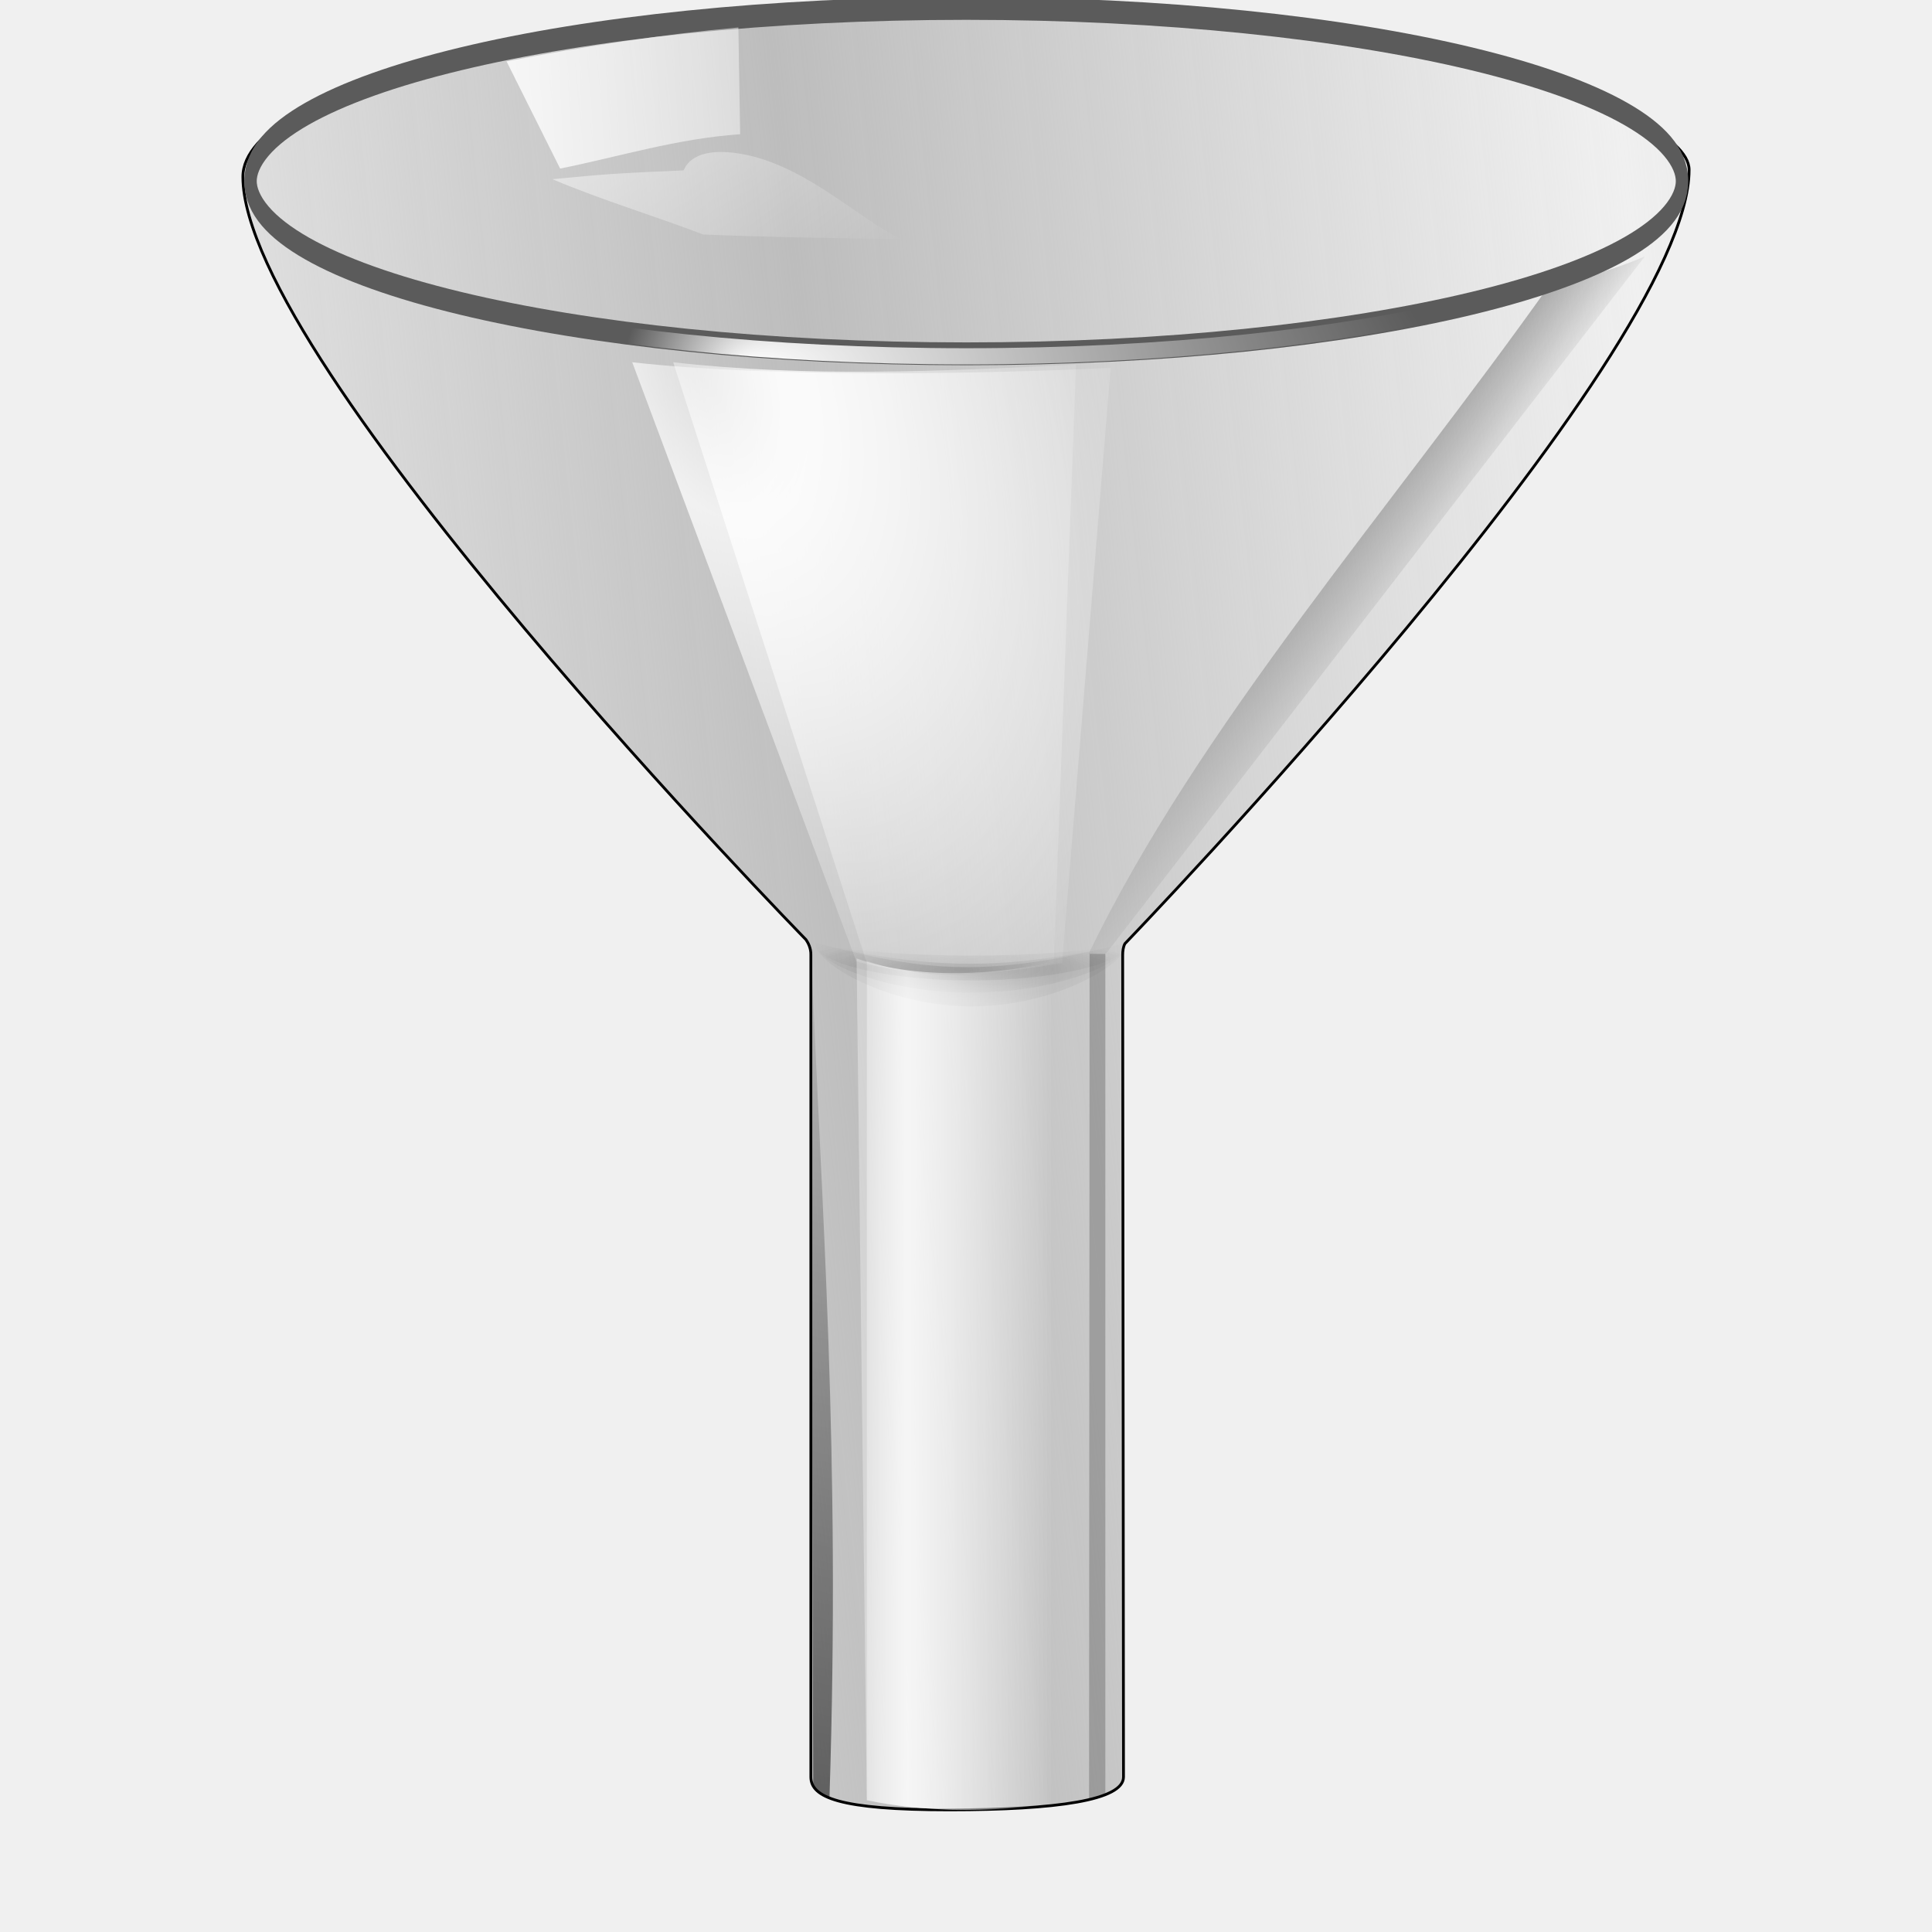
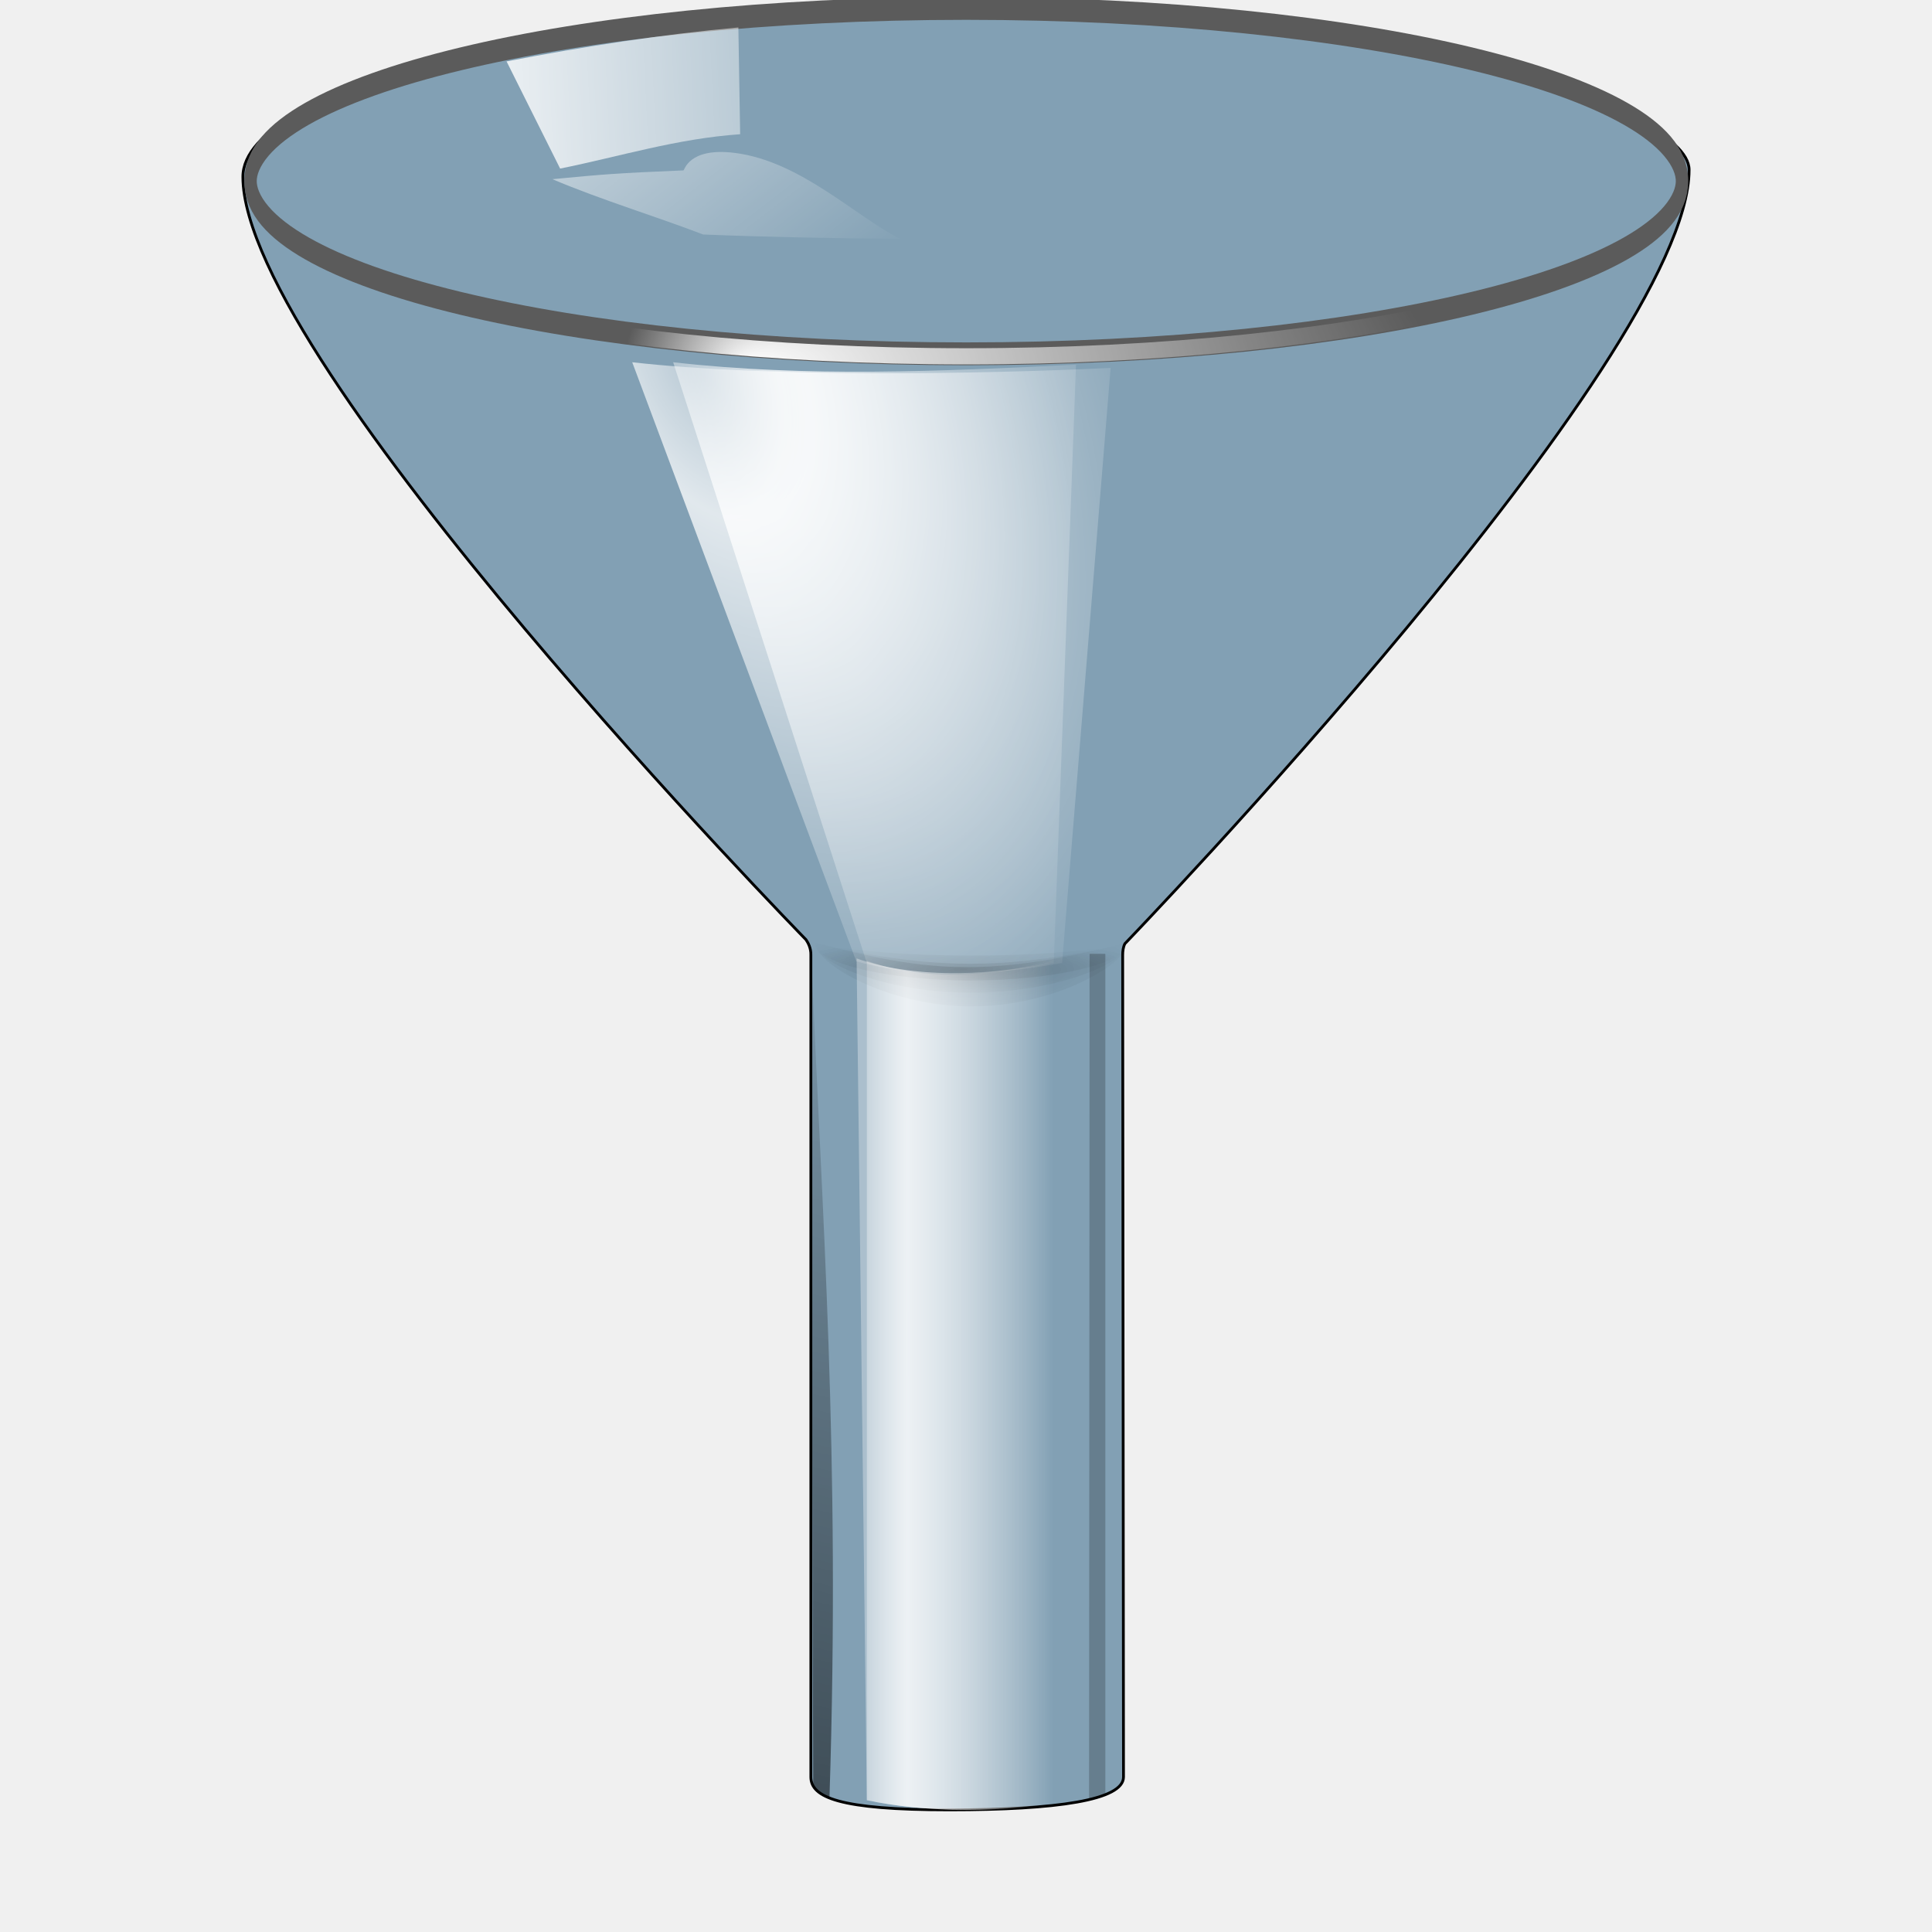
<svg xmlns="http://www.w3.org/2000/svg" xmlns:xlink="http://www.w3.org/1999/xlink" height="128" id="svg1307" version="1.0" width="128">
  <defs id="defs1309">
    <linearGradient id="linearGradient20753">
      <stop style="stop-color:white;stop-opacity:1;" offset="0" id="stop20755" />
      <stop style="stop-color:#0000ff;stop-opacity:1" offset="1" id="stop20757" />
    </linearGradient>
    <linearGradient id="linearGradient2897">
      <stop id="stop2899" offset="0" style="stop-color:black;stop-opacity:1;" />
      <stop id="stop2901" offset="1" style="stop-color:black;stop-opacity:0;" />
    </linearGradient>
    <linearGradient id="linearGradient2884">
      <stop id="stop2886" offset="0" style="stop-color:black;stop-opacity:1;" />
      <stop id="stop2888" offset="1" style="stop-color:black;stop-opacity:0;" />
    </linearGradient>
    <linearGradient id="linearGradient3054">
      <stop id="stop3056" offset="0" style="stop-color:black;stop-opacity:1;" />
      <stop id="stop3062" offset="0.571" style="stop-color:black;stop-opacity:1;" />
      <stop id="stop3058" offset="1" style="stop-color:black;stop-opacity:0;" />
    </linearGradient>
    <linearGradient id="linearGradient3040">
      <stop id="stop3042" offset="0" style="stop-color:white;stop-opacity:1;" />
      <stop id="stop3044" offset="1" style="stop-color:white;stop-opacity:0;" />
    </linearGradient>
    <linearGradient id="linearGradient3027">
      <stop id="stop3029" offset="0" style="stop-color:white;stop-opacity:1;" />
      <stop id="stop3031" offset="1" style="stop-color:white;stop-opacity:0;" />
    </linearGradient>
    <linearGradient id="linearGradient3012">
      <stop id="stop3014" offset="0" style="stop-color:white;stop-opacity:1;" />
      <stop id="stop3016" offset="1" style="stop-color:white;stop-opacity:0;" />
    </linearGradient>
    <linearGradient id="linearGradient2999">
      <stop id="stop3001" offset="0" style="stop-color:black;stop-opacity:1;" />
      <stop id="stop3003" offset="1" style="stop-color:black;stop-opacity:0;" />
    </linearGradient>
    <linearGradient id="linearGradient2981">
      <stop id="stop2983" offset="0" style="stop-color:black;stop-opacity:1;" />
      <stop id="stop2985" offset="1" style="stop-color:black;stop-opacity:0;" />
    </linearGradient>
    <linearGradient id="linearGradient2947">
      <stop id="stop2949" offset="0" style="stop-color:black;stop-opacity:1;" />
      <stop id="stop2951" offset="1" style="stop-color:black;stop-opacity:0;" />
    </linearGradient>
    <linearGradient id="linearGradient2929">
      <stop id="stop2931" offset="0" style="stop-color:#bdbdbd;stop-opacity:1;" />
      <stop id="stop2933" offset="1" style="stop-color:#bdbdbd;stop-opacity:0;" />
    </linearGradient>
    <linearGradient id="linearGradient2903">
      <stop id="stop2905" offset="0" style="stop-color:white;stop-opacity:0.538;" />
      <stop id="stop2911" offset="0.215" style="stop-color:white;stop-opacity:1;" />
      <stop id="stop2913" offset="0.663" style="stop-color:white;stop-opacity:0.415;" />
      <stop id="stop2907" offset="1" style="stop-color:white;stop-opacity:0;" />
    </linearGradient>
    <linearGradient id="linearGradient3291">
      <stop id="stop3293" offset="0" style="stop-color:#000000;stop-opacity:1;" />
      <stop id="stop3295" offset="1" style="stop-color:#000000;stop-opacity:0;" />
    </linearGradient>
    <radialGradient cx="63.912" cy="115.709" fx="63.912" fy="115.709" gradientTransform="matrix(1,0,0,0.197802,0,92.82166)" gradientUnits="userSpaceOnUse" id="radialGradient3297" r="63.912" xlink:href="#linearGradient3291" />
    <radialGradient cx="63.816" cy="120.575" fx="63.816" fy="120.575" gradientTransform="matrix(1,0,0,0.289157,0,85.71021)" gradientUnits="userSpaceOnUse" id="radialGradient3060" r="14.672" xlink:href="#linearGradient3054" />
    <linearGradient gradientUnits="userSpaceOnUse" id="linearGradient2904" x1="67.25" x2="65.25" xlink:href="#linearGradient2897" y1="72.375" y2="17.625" />
    <linearGradient gradientTransform="matrix(0.7646663,0,0,0.9871806,19.24886,2.10822)" gradientUnits="userSpaceOnUse" id="linearGradient2256" x1="94.422" x2="100.781" xlink:href="#linearGradient2981" y1="30.356" y2="35.359" />
    <linearGradient gradientTransform="matrix(0.7646663,0,0,0.9871796,19.24887,2.108221)" gradientUnits="userSpaceOnUse" id="linearGradient2258" spreadMethod="reflect" x1="55.827" x2="121.361" xlink:href="#linearGradient2929" y1="61.355" y2="52.605" />
    <linearGradient gradientTransform="matrix(0.7646663,0,0,0.9871806,19.24886,2.10822)" gradientUnits="userSpaceOnUse" id="linearGradient2260" x1="55.875" x2="70.719" xlink:href="#linearGradient2903" y1="91.297" y2="91.297" />
    <radialGradient cx="63.463" cy="66.417" fx="63.463" fy="66.417" gradientTransform="matrix(0.8268423,0,0,0.1392194,15.3589,56.83334)" gradientUnits="userSpaceOnUse" id="radialGradient2262" r="13.789" xlink:href="#linearGradient2947" />
    <radialGradient cx="51.788" cy="41.3" fx="51.788" fy="41.3" gradientTransform="matrix(1.504731,-0.9375819,1.24332,3.325684,-79.06139,-69.19504)" gradientUnits="userSpaceOnUse" id="radialGradient2264" r="15.996" xlink:href="#linearGradient2903" />
    <radialGradient cx="63.463" cy="66.417" fx="63.463" fy="66.417" gradientTransform="matrix(0.8268423,0,0,0.1392194,15.3589,56.83334)" gradientUnits="userSpaceOnUse" id="radialGradient2266" r="13.789" xlink:href="#linearGradient2947" />
    <radialGradient cx="52.715" cy="41.561" fx="52.715" fy="41.561" gradientTransform="matrix(1.504731,-0.9375819,1.24332,3.325684,-79.06139,-69.19504)" gradientUnits="userSpaceOnUse" id="radialGradient2268" r="15.996" xlink:href="#linearGradient2903" />
    <radialGradient cx="57.214" cy="124.007" fx="49.233" fy="124.007" gradientTransform="matrix(0.556928,-2.91845e-8,0,0.138799,37.13478,97.17706)" gradientUnits="userSpaceOnUse" id="radialGradient2270" r="11.383" xlink:href="#linearGradient3012" />
    <radialGradient cx="63.463" cy="66.417" fx="63.463" fy="66.417" gradientTransform="matrix(0.8268423,0,0,0.2437132,15.3589,49.89303)" gradientUnits="userSpaceOnUse" id="radialGradient2272" r="13.789" xlink:href="#linearGradient2947" />
    <radialGradient cx="76.055" cy="102.523" fx="70.111" fy="106.135" gradientTransform="matrix(-0.396982,-6.091903e-3,2.173148e-3,-0.138782,90.77277,126.4457)" gradientUnits="userSpaceOnUse" id="radialGradient2274" r="11.383" xlink:href="#linearGradient3012" />
    <linearGradient gradientTransform="matrix(0.7646663,0,0,0.9871806,19.24886,2.10822)" gradientUnits="userSpaceOnUse" id="linearGradient2276" x1="55.875" x2="70.719" xlink:href="#linearGradient2903" y1="91.297" y2="91.297" />
    <linearGradient gradientTransform="matrix(0.7646663,0,0,0.9871806,19.24886,2.10822)" gradientUnits="userSpaceOnUse" id="linearGradient2278" x1="48.327" x2="60.75" xlink:href="#linearGradient2999" y1="241.355" y2="67.105" />
    <linearGradient gradientTransform="matrix(0.7646663,0,0,0.9871806,19.24886,2.10822)" gradientUnits="userSpaceOnUse" id="linearGradient2280" x1="26.517" x2="67.553" xlink:href="#linearGradient3027" y1="6.289" y2="6.289" />
    <linearGradient gradientTransform="matrix(0.7646663,0,0,0.9871806,19.24886,2.10822)" gradientUnits="userSpaceOnUse" id="linearGradient2282" x1="27.081" x2="59.769" xlink:href="#linearGradient3040" y1="-14.285" y2="17.406" />
    <linearGradient gradientTransform="matrix(0.8601654,0,0,0.9472313,14.25051,3.881871)" gradientUnits="userSpaceOnUse" id="linearGradient2284" x1="48.648" x2="63.212" xlink:href="#linearGradient2884" y1="123.091" y2="60.341" />
    <linearGradient gradientTransform="matrix(0.9384891,0,0,0.9797769,5.360263,-0.1102297)" gradientUnits="userSpaceOnUse" id="linearGradient2287" x1="48.648" x2="63.212" xlink:href="#linearGradient2884" y1="123.091" y2="60.341" />
    <linearGradient gradientTransform="matrix(0.8342942,0,0,0.6237166,10.81375,4.972114)" gradientUnits="userSpaceOnUse" id="linearGradient2290" x1="27.081" x2="59.769" xlink:href="#linearGradient3040" y1="-14.285" y2="17.406" />
    <linearGradient gradientTransform="matrix(0.8332988,-4.0741942e-2,4.3563196e-2,0.8910022,10.90819,1.296071)" gradientUnits="userSpaceOnUse" id="linearGradient2293" x1="26.517" x2="67.553" xlink:href="#linearGradient3027" y1="6.289" y2="6.289" />
    <linearGradient gradientTransform="matrix(0.8342942,0,0,1.021099,10.81375,-1.944822)" gradientUnits="userSpaceOnUse" id="linearGradient2297" x1="48.327" x2="60.75" xlink:href="#linearGradient2999" y1="241.355" y2="67.105" />
    <linearGradient gradientTransform="matrix(0.8342942,0,0,1.021099,10.81375,-1.944822)" gradientUnits="userSpaceOnUse" id="linearGradient2300" x1="55.875" x2="70.719" xlink:href="#linearGradient2903" y1="91.297" y2="91.297" />
    <radialGradient cx="63.463" cy="66.417" fx="63.463" fy="66.417" gradientTransform="matrix(0.9021317,0,0,0.2520869,6.569572,47.48181)" gradientUnits="userSpaceOnUse" id="radialGradient2304" r="13.789" xlink:href="#linearGradient2947" />
    <radialGradient cx="52.715" cy="41.561" fx="52.715" fy="41.561" gradientTransform="matrix(1.641746,-0.8079979,1.356533,2.866038,-96.4483,-52.30963)" gradientUnits="userSpaceOnUse" id="radialGradient2308" r="15.996" xlink:href="#linearGradient2903" />
    <radialGradient cx="63.463" cy="66.417" fx="63.463" fy="66.417" gradientTransform="matrix(0.9021317,0,0,0.1440028,6.569572,54.66058)" gradientUnits="userSpaceOnUse" id="radialGradient2312" r="13.789" xlink:href="#linearGradient2947" />
    <radialGradient cx="51.788" cy="41.3" fx="51.788" fy="41.3" gradientTransform="matrix(1.641746,-0.8125119,1.356533,2.88205,-96.4483,-52.94983)" gradientUnits="userSpaceOnUse" id="radialGradient2315" r="15.996" xlink:href="#linearGradient2903" />
    <radialGradient cx="63.463" cy="66.417" fx="63.463" fy="66.417" gradientTransform="matrix(0.9021317,0,0,0.1440028,6.569572,54.66058)" gradientUnits="userSpaceOnUse" id="radialGradient2318" r="13.789" xlink:href="#linearGradient2947" />
    <linearGradient gradientTransform="matrix(0.8342942,0,0,1.021099,10.81375,-1.944822)" gradientUnits="userSpaceOnUse" id="linearGradient2321" x1="55.875" x2="70.719" xlink:href="#linearGradient2903" y1="91.297" y2="91.297" />
-     <linearGradient gradientTransform="matrix(0.8342942,0,0,1.021098,10.81375,-1.944821)" gradientUnits="userSpaceOnUse" id="linearGradient2325" spreadMethod="reflect" x1="55.827" x2="121.361" xlink:href="#linearGradient2929" y1="61.355" y2="52.605" />
    <linearGradient gradientTransform="matrix(0.8342942,0,0,0.8975001,10.81375,5.940948)" gradientUnits="userSpaceOnUse" id="linearGradient2328" x1="94.422" x2="100.781" xlink:href="#linearGradient2981" y1="30.356" y2="35.359" />
    <radialGradient cx="76.055" cy="102.523" fx="70.111" fy="106.135" gradientTransform="matrix(-0.396982,-6.091903e-3,2.173148e-3,-0.138782,90.77277,126.4457)" gradientUnits="userSpaceOnUse" id="radialGradient2330" r="11.383" xlink:href="#linearGradient3012" />
    <radialGradient cx="57.214" cy="124.007" fx="49.233" fy="124.007" gradientTransform="matrix(0.556928,-2.91845e-8,0,0.138799,37.13478,97.17706)" gradientUnits="userSpaceOnUse" id="radialGradient2332" r="11.383" xlink:href="#linearGradient3012" />
    <linearGradient xlink:href="#linearGradient20753" id="linearGradient20751" x1="40" y1="16" x2="104" y2="16" gradientUnits="userSpaceOnUse" />
  </defs>
  <g id="layer1">
    <path d="M 53.35,3.293 L 53.35,0.499 L 53.35,3.293 z " id="path2276" style="fill:#ffffff;fill-opacity:0.757;fill-rule:nonzero;stroke:none;stroke-width:0.5;stroke-linecap:round;stroke-linejoin:round;stroke-miterlimit:4;stroke-dasharray:none;stroke-dashoffset:4;stroke-opacity:1" />
    <path d="M 102.769,18.73 C 92.025,33.885 79.448,48.048 72.117,63.203 L 73.288,63.163 L 108.974,16.991 C 106.687,17.962 104.638,18.507 102.769,18.73 z " id="path2978" style="opacity:0.42;fill:url(#linearGradient2328);fill-opacity:1;fill-rule:nonzero;stroke:none;stroke-width:2.8;stroke-linecap:round;stroke-linejoin:round;stroke-miterlimit:4;stroke-dasharray:none;stroke-dashoffset:4;stroke-opacity:0.317" />
-     <path d="M 64.078,0.472 C 37.59,0.472 16.092,5.713 16.092,11.718 C 16.092,24.096 53.397,62.253 53.397,62.253 C 53.551,62.474 53.735,62.84 53.722,63.266 L 53.722,117.73 C 53.722,119.073 55.58,119.908 62.889,119.908 C 70.043,119.908 74.435,119.264 74.435,117.73 C 74.435,117.721 74.436,117.704 74.435,117.696 L 74.38,63.266 C 74.38,63.016 74.414,62.732 74.53,62.519 C 74.53,62.519 111.908,23.751 111.908,11.252 C 111.908,6.995 90.567,0.472 64.078,0.472 z " id="path1969" style="fill:url(#linearGradient2325);fill-opacity:1;fill-rule:nonzero;stroke:#000000;stroke-width:0.185;stroke-linecap:round;stroke-linejoin:round;stroke-miterlimit:4;stroke-dasharray:none;stroke-dashoffset:4;stroke-opacity:1" />
+     <path d="M 64.078,0.472 C 37.59,0.472 16.092,5.713 16.092,11.718 C 16.092,24.096 53.397,62.253 53.397,62.253 C 53.551,62.474 53.735,62.84 53.722,63.266 L 53.722,117.73 C 53.722,119.073 55.58,119.908 62.889,119.908 C 70.043,119.908 74.435,119.264 74.435,117.73 C 74.435,117.721 74.436,117.704 74.435,117.696 L 74.38,63.266 C 74.38,63.016 74.414,62.732 74.53,62.519 C 74.53,62.519 111.908,23.751 111.908,11.252 C 111.908,6.995 90.567,0.472 64.078,0.472 z " id="path1969" style="fill:#82a0b4;fill-opacity:1;fill-rule:nonzero;stroke:#000000;stroke-width:0.185;stroke-linecap:round;stroke-linejoin:round;stroke-miterlimit:4;stroke-dasharray:none;stroke-dashoffset:4;stroke-opacity:1" />
    <path d="M 57.43,63.661 L 57.43,119.27 C 59.215,119.645 61.433,119.908 64.078,119.908 C 66.279,119.908 68.183,119.725 69.814,119.461 L 69.814,63.661 C 65.686,64.583 61.558,65.119 57.43,63.661 z " id="path2900" style="opacity:0.615;fill:url(#linearGradient2321);fill-opacity:1;fill-rule:nonzero;stroke:none;stroke-width:2.8;stroke-linecap:round;stroke-linejoin:round;stroke-miterlimit:4;stroke-dasharray:none;stroke-dashoffset:4;stroke-opacity:0.317" />
    <path d="M 54.054,62.48 C 54.05,62.503 54.03,62.521 54.03,62.544 C 54.03,63.765 58.646,65.77 64.34,65.77 C 70.034,65.77 74.674,63.765 74.674,62.544 C 74.674,62.522 74.653,62.502 74.65,62.48 C 72.379,62.995 68.609,63.31 64.34,63.31 C 60.073,63.31 56.325,62.995 54.054,62.48 z " id="path2945" style="opacity:0.11;fill:url(#radialGradient2318);fill-opacity:1;fill-rule:nonzero;stroke:none;stroke-width:1;stroke-linecap:round;stroke-linejoin:round;stroke-miterlimit:4;stroke-dasharray:none;stroke-dashoffset:4;stroke-opacity:1" />
    <path d="M 57.43,63.807 L 44.599,24 C 53.425,25.007 62.431,24.6 71.289,24.16 L 69.814,63.807 C 65.686,64.58 61.558,65.029 57.43,63.807 z " id="path2915" style="opacity:0.758;fill:url(#radialGradient2315);fill-opacity:1;fill-rule:nonzero;stroke:none;stroke-width:2.8;stroke-linecap:round;stroke-linejoin:round;stroke-miterlimit:4;stroke-dasharray:none;stroke-dashoffset:4;stroke-opacity:0.317" />
    <path d="M 54.054,62.48 C 54.05,62.503 54.03,62.521 54.03,62.544 C 54.03,63.765 58.646,64.958 64.34,64.958 C 70.034,64.958 74.674,63.765 74.674,62.544 C 74.674,62.522 74.653,62.502 74.65,62.48 C 72.379,62.995 68.542,63.851 64.274,63.851 C 60.007,63.851 56.325,62.995 54.054,62.48 z " id="path2962" style="opacity:0.11;fill:url(#radialGradient2312);fill-opacity:1;fill-rule:nonzero;stroke:none;stroke-width:1;stroke-linecap:round;stroke-linejoin:round;stroke-miterlimit:4;stroke-dasharray:none;stroke-dashoffset:4;stroke-opacity:1" />
    <path d="M 79.338 112.839 A 11.285 1.482 0 1 1  56.768,112.839 A 11.285 1.482 0 1 1  79.338 112.839 z" id="path2871" style="fill:none;fill-opacity:1;fill-rule:nonzero;stroke:#5b5b5b;stroke-width:0.196;stroke-linecap:round;stroke-linejoin:round;stroke-miterlimit:4;stroke-dasharray:none;stroke-dashoffset:4;stroke-opacity:1" transform="matrix(4.201981,0,0,7.720688,-221.9392,-859.1952)" />
    <path d="M 56.729,63.686 L 41.887,24 C 50.714,25.001 64.725,24.809 73.583,24.372 L 70.367,63.799 C 66.239,64.567 60.857,64.901 56.729,63.686 z " id="path2939" style="opacity:0.758;fill:url(#radialGradient2308);fill-opacity:1;fill-rule:nonzero;stroke:none;stroke-width:2.8;stroke-linecap:round;stroke-linejoin:round;stroke-miterlimit:4;stroke-dasharray:none;stroke-dashoffset:4;stroke-opacity:0.317" />
    <path d="M 79.338 112.839 A 11.285 1.482 0 1 1  56.768,112.839 A 11.285 1.482 0 1 1  79.338 112.839 z" id="path3010" style="fill:none;fill-opacity:1;fill-rule:nonzero;stroke:url(#radialGradient2332);stroke-width:0.137;stroke-linecap:round;stroke-linejoin:round;stroke-miterlimit:4;stroke-dasharray:none;stroke-dashoffset:4;stroke-opacity:1" transform="matrix(4.20438,0,0,7.832456,-222.1025,-871.807)" />
    <path d="M 54.054,62.48 C 54.05,62.503 54.03,62.521 54.03,62.544 C 54.03,63.765 58.679,66.673 64.373,66.673 C 70.067,66.673 74.674,63.765 74.674,62.544 C 74.674,62.522 74.653,62.502 74.65,62.48 C 72.379,62.995 68.344,64.077 64.076,64.077 C 59.809,64.077 56.325,62.995 54.054,62.48 z " id="path2964" style="opacity:0.11;fill:url(#radialGradient2304);fill-opacity:1;fill-rule:nonzero;stroke:none;stroke-width:1;stroke-linecap:round;stroke-linejoin:round;stroke-miterlimit:4;stroke-dasharray:none;stroke-dashoffset:4;stroke-opacity:1" />
    <path d="M 56.752,63.499 L 57.43,119.27 C 59.215,119.645 61.433,119.908 64.078,119.908 C 66.279,119.908 68.183,119.725 69.814,119.461 L 70.283,63.661 C 66.155,64.583 60.88,64.958 56.752,63.499 z " id="path2943" style="opacity:0.615;fill:url(#linearGradient2300);fill-opacity:1;fill-rule:nonzero;stroke:none;stroke-width:2.8;stroke-linecap:round;stroke-linejoin:round;stroke-miterlimit:4;stroke-dasharray:none;stroke-dashoffset:4;stroke-opacity:0.317" />
    <path d="M 72.189,63.195 L 73.232,63.195 L 73.232,118.841 L 72.153,119.235 L 72.189,63.195 z " id="rect3007" style="opacity:0.213;fill:#000000;fill-opacity:1;fill-rule:nonzero;stroke:none;stroke-width:0.2;stroke-linecap:round;stroke-linejoin:round;stroke-miterlimit:4;stroke-dashoffset:4;stroke-opacity:1" />
    <path d="M 33.562,4.069 C 38.715,3.072 43.839,2.285 48.919,1.818 L 49.037,8.893 C 44.819,9.186 41.107,10.362 37.11,11.169 L 33.562,4.069 z " id="rect3024" style="opacity:0.836;fill:url(#linearGradient2293);fill-opacity:1;fill-rule:nonzero;stroke:none;stroke-width:0.695;stroke-linecap:round;stroke-linejoin:round;stroke-miterlimit:4;stroke-dashoffset:4;stroke-opacity:1" />
    <path d="M 45.279,11.289 C 40.829,11.475 40.008,11.545 36.599,11.872 C 39.813,13.236 43.503,14.352 46.584,15.536 C 50.682,15.702 55.063,15.785 59.646,15.829 C 56.703,14.362 53.046,10.674 48.67,10.129 C 45.597,9.746 45.347,11.318 45.279,11.289 z " id="path3035" style="opacity:0.836;fill:url(#linearGradient2290);fill-opacity:1;fill-rule:nonzero;stroke:none;stroke-width:0.695;stroke-linecap:round;stroke-linejoin:round;stroke-miterlimit:4;stroke-dasharray:none;stroke-dashoffset:4;stroke-opacity:1" />
    <path d="M 53.731,62.886 L 53.714,62.87 L 53.876,118.198 C 54.024,118.798 54.526,118.887 54.955,119.081 C 55.695,96.275 54.451,80.511 53.731,62.886 z " id="path2882" style="opacity:0.533;fill:url(#linearGradient2287);fill-opacity:1;fill-rule:nonzero;stroke:none;stroke-width:0.2;stroke-linecap:round;stroke-linejoin:round;stroke-miterlimit:4;stroke-dashoffset:4;stroke-opacity:1" />
  </g>
</svg>
